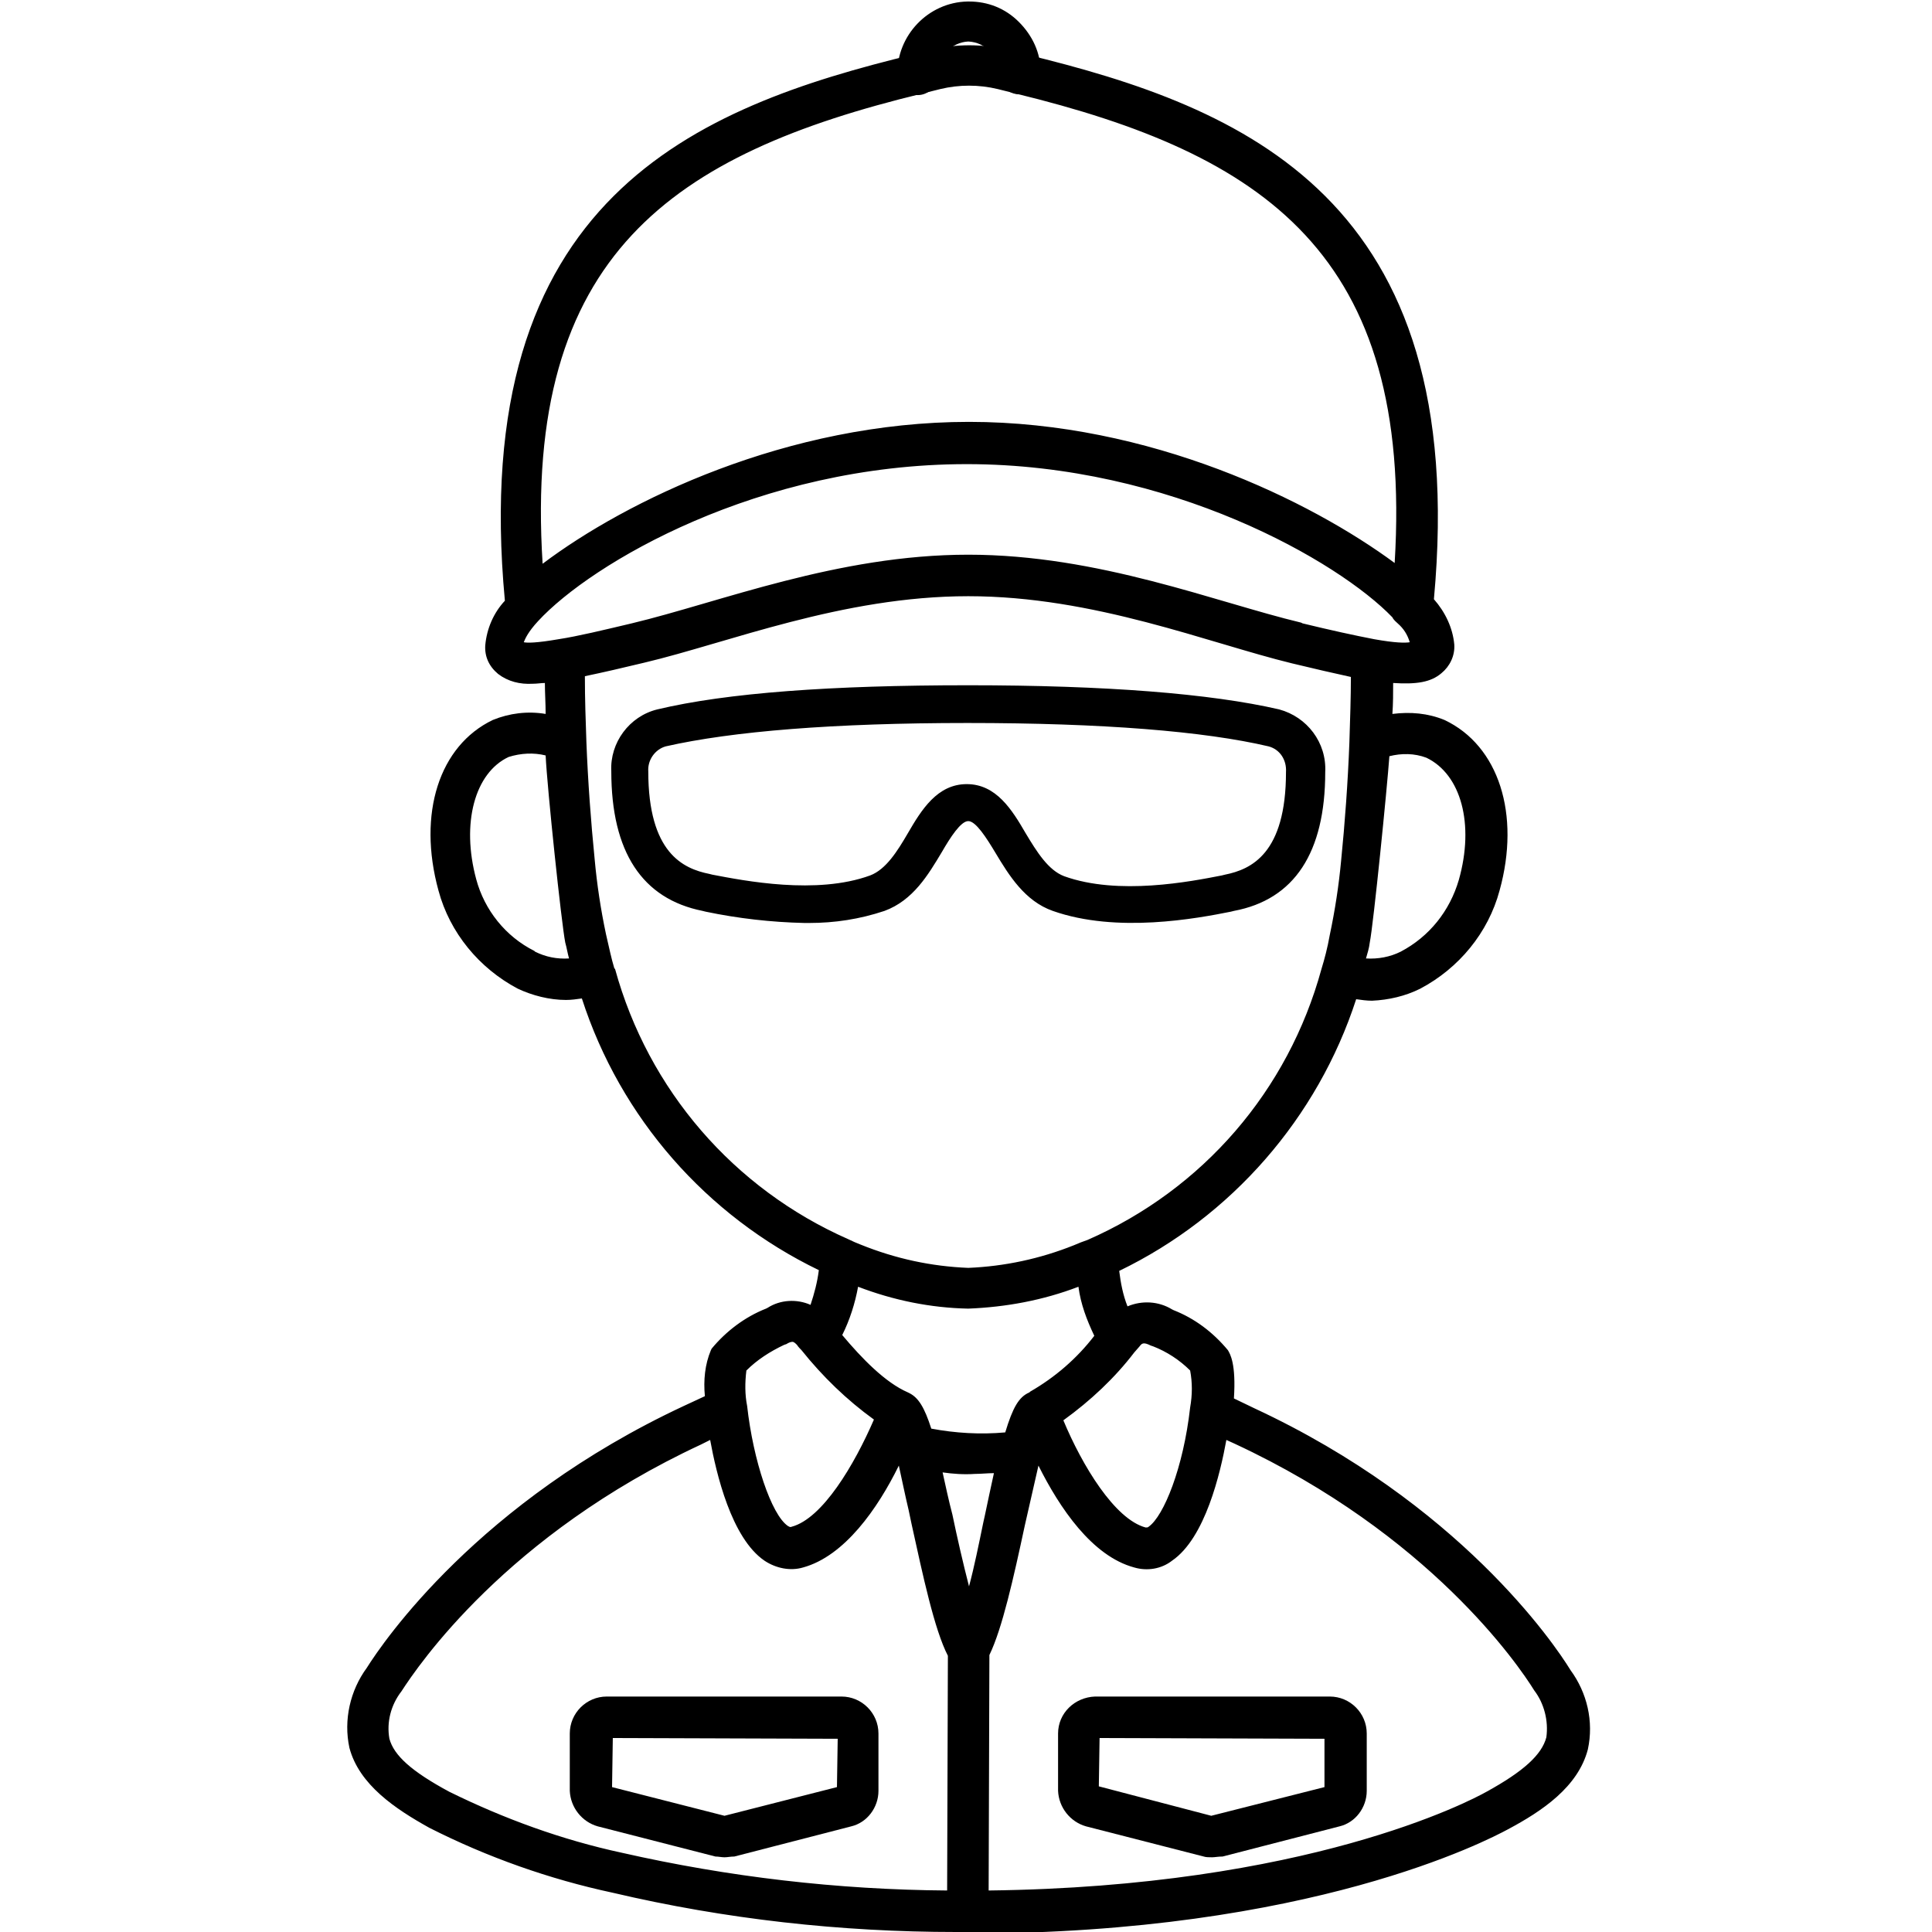
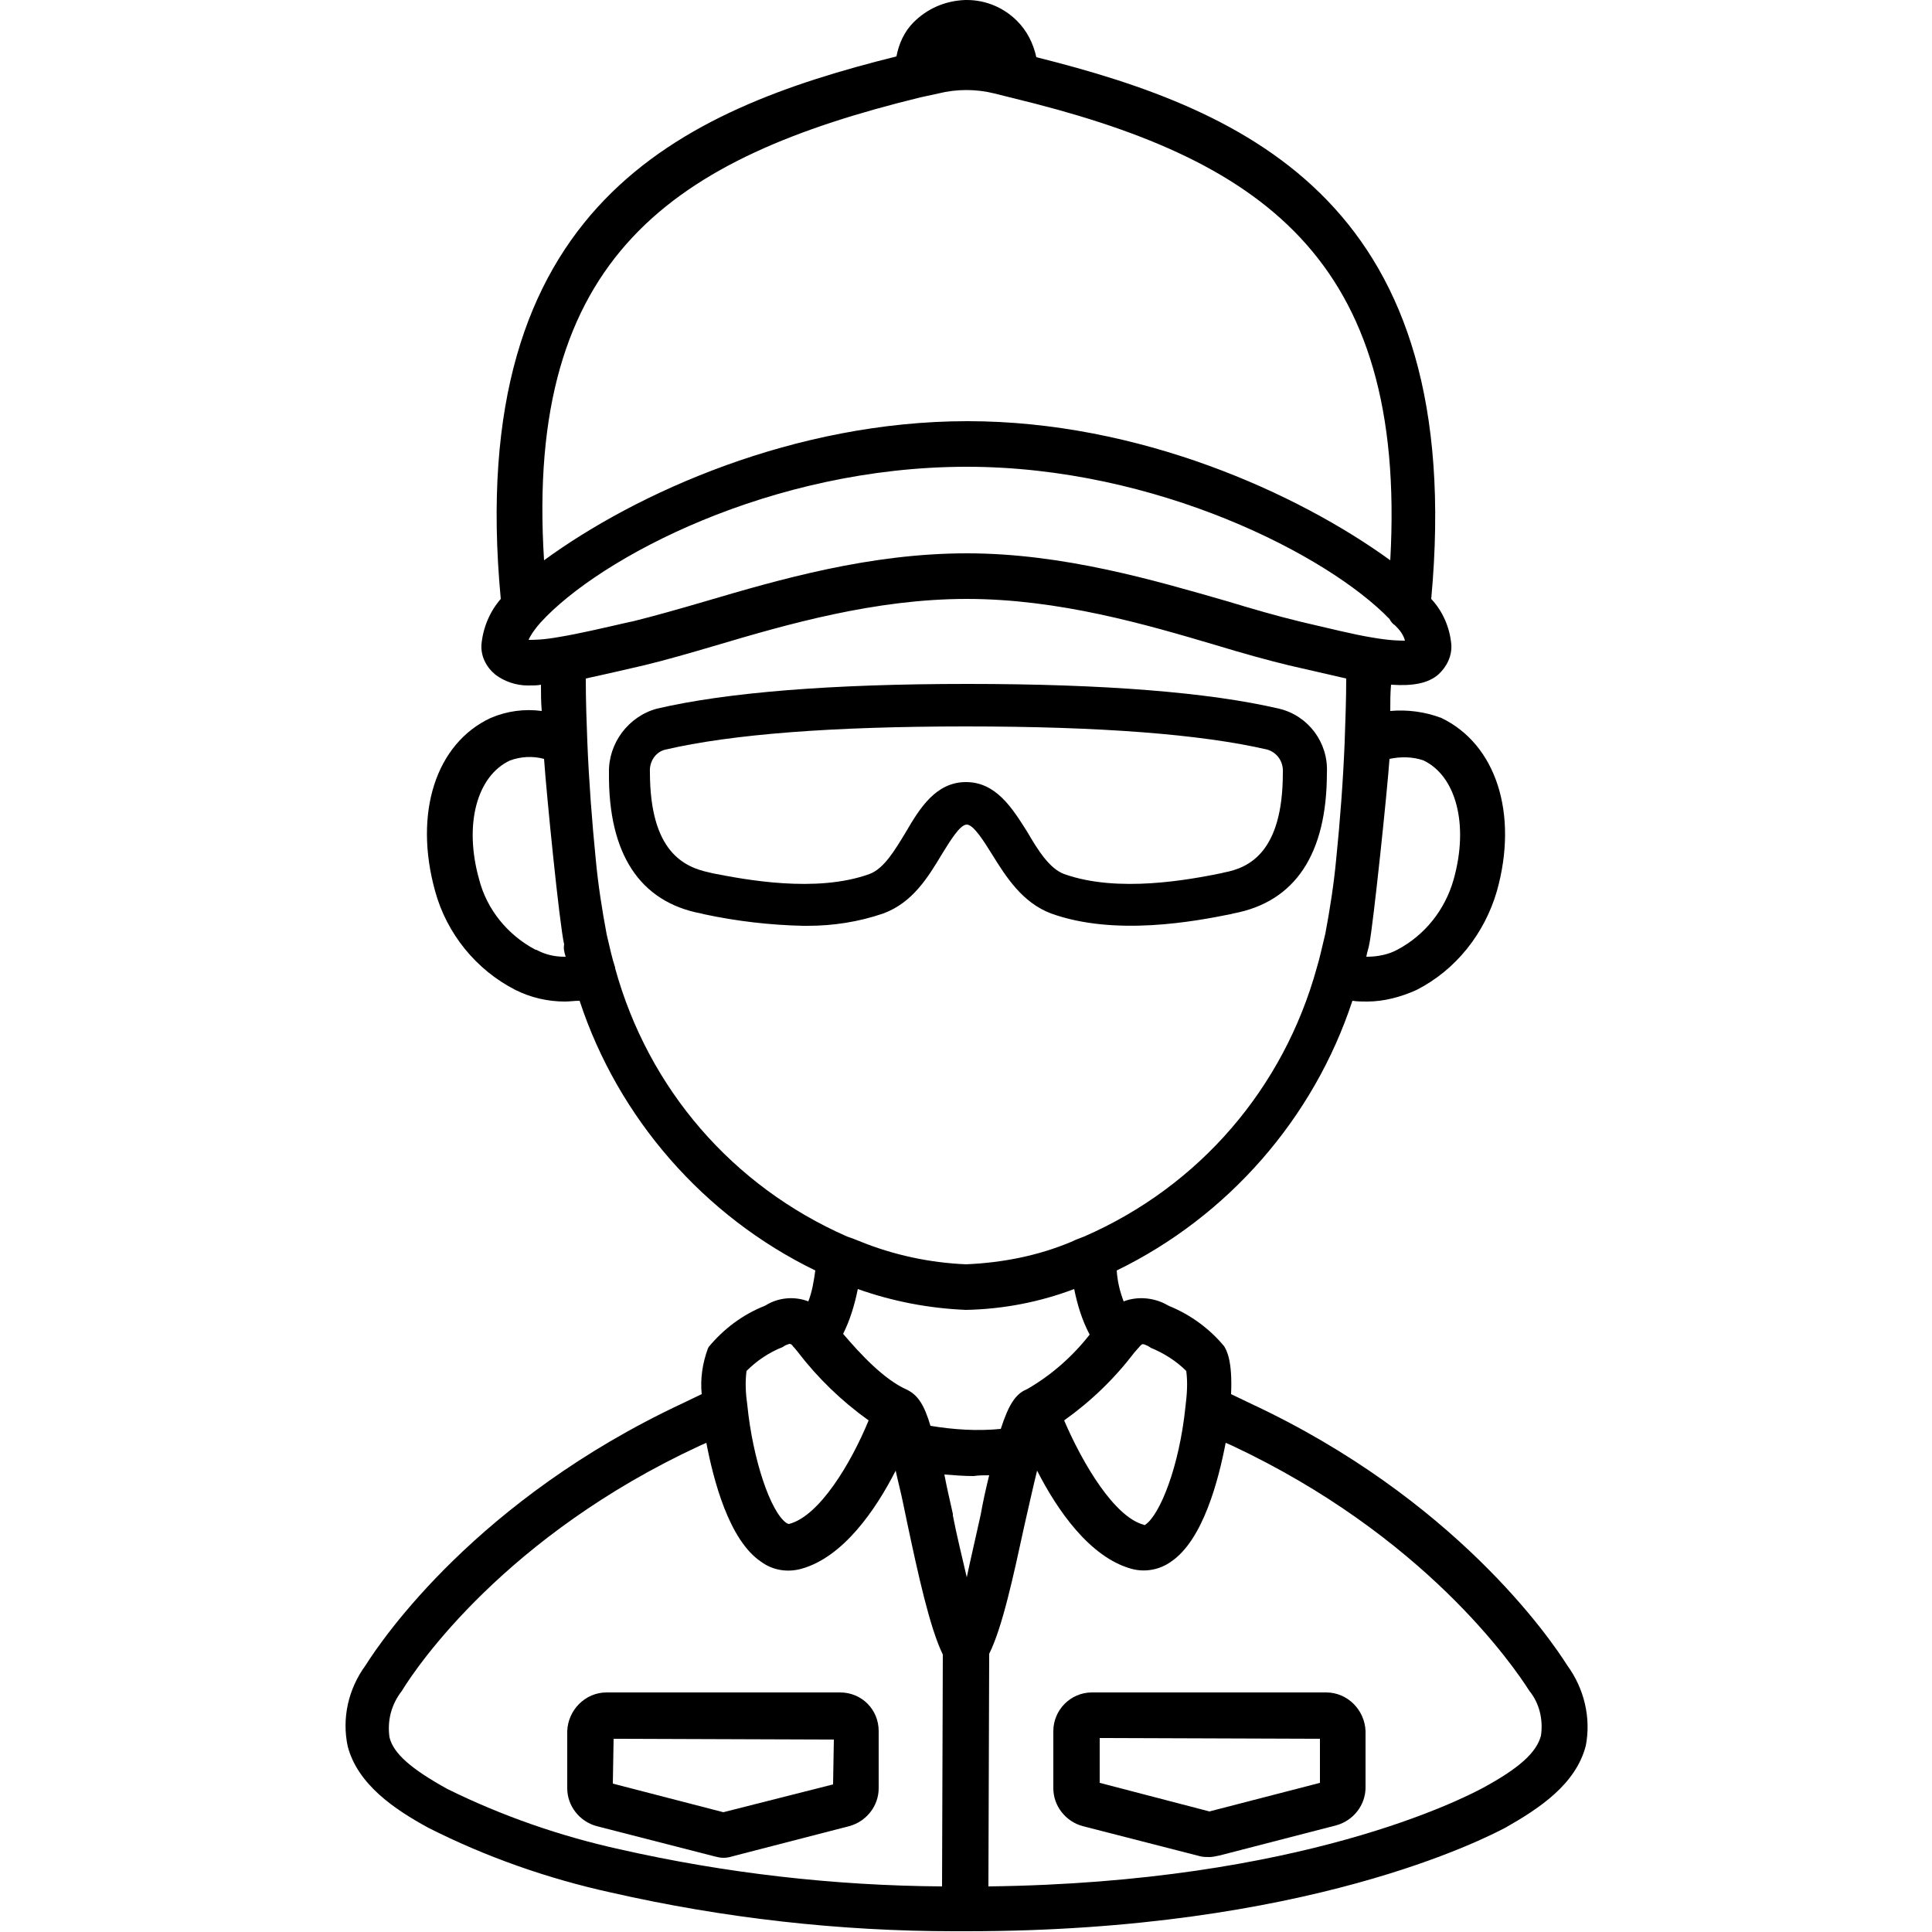
- <svg xmlns="http://www.w3.org/2000/svg" version="1.1" id="Layer_1" x="0px" y="0px" viewBox="0 0 256 256" style="enable-background:new 0 0 256 256;" xml:space="preserve">
+ <svg xmlns="http://www.w3.org/2000/svg" version="1.1" id="Layer_1" x="0px" y="0px" viewBox="0 0 250 250" style="enable-background:new 0 0 250 250;" xml:space="preserve">
  <g>
-     <g>
-       <path d="M135.1,11.8c-1.1,0-2.1-0.9-2.1-2.1c0-2.7-2.1-4.9-4.8-5c-2.7,0.1-4.8,2.3-4.7,5c0,1.1-0.9,2.1-2.1,2.1    c-1.1,0-2.1-0.9-2.1-2.1c-0.1-4.9,3.8-8.9,8.7-9s8.9,3.8,9,8.7c0,0.1,0,0.2,0,0.4C137.2,10.9,136.3,11.8,135.1,11.8z" />
-       <path d="M135.1,12.5c-1.5,0-2.7-1.2-2.7-2.7c0-2.3-1.8-4.2-4.1-4.3c-2.2,0.1-4.1,2-4,4.3c0,1.5-1.2,2.8-2.7,2.8    c-1.5,0-2.7-1.2-2.7-2.7c-0.1-5.2,4.1-9.6,9.3-9.7c0.1,0,0.1,0,0.2,0c2.5,0,4.8,0.9,6.6,2.7c1.8,1.8,2.9,4.1,2.9,6.7v0.4    C137.9,11.3,136.6,12.5,135.1,12.5z M128.3,4.1c3.1,0.2,5.5,2.6,5.5,5.7c0,0.8,0.6,1.4,1.4,1.4c0.8,0,1.4-0.6,1.4-1.4V9.4    c0-2.2-0.9-4.2-2.5-5.7c-1.5-1.5-3.5-2.3-5.7-2.3c-0.1,0-0.1,0-0.2,0c-4.5,0.1-8.1,3.8-8,8.3c0,0.8,0.6,1.4,1.4,1.4    c0.8,0,1.4-0.6,1.4-1.4C122.8,6.7,125.2,4.2,128.3,4.1z" />
-     </g>
-     <g>
-       <path d="M160.6,245.4c-0.3,0-0.7,0-1-0.1l-15.6-4c-1.9-0.5-3.1-2.1-3.1-4.1v-7.6c0-2.3,1.9-4.2,4.2-4.2h31.1    c2.3,0,4.2,1.9,4.2,4.2v7.6c0,1.9-1.3,3.6-3.1,4.1l0,0l-15.5,4C161.3,245.3,160.9,245.4,160.6,245.4z M145,229.6l-0.1,7.6    l15.6,4.1l15.6-4c0,0,0.1,0,0.1-0.1v-7.6L145,229.6z" />
-       <path d="M160.6,246.1c-0.4,0-0.8,0-1.1-0.1l-15.6-4c-2.1-0.6-3.6-2.5-3.7-4.7v-7.6c0-2.7,2.2-4.8,4.9-4.9h31.1h0    c2.7,0,4.9,2.2,4.9,4.9v7.6c0,2.2-1.5,4.2-3.6,4.7l-15.5,4C161.4,246,161,246.1,160.6,246.1z M145,226.1c-1.9,0-3.5,1.6-3.5,3.5    v7.6c0,1.6,1.1,3,2.6,3.4l15.6,4c0.6,0.1,1.1,0.1,1.7,0l15.5-4c1.5-0.4,2.6-1.8,2.6-3.4v-7.6c0-1.9-1.6-3.5-3.5-3.5h0L145,226.1    L145,226.1z M160.6,242l-16.3-4.2l0.1-8.9l32.5,0.1v8.8l-0.6,0.2L160.6,242z M145.6,236.7l14.9,3.9l15-3.8l0-6.4l-29.8-0.1    L145.6,236.7z" />
-     </g>
-     <g>
-       <path d="M96,245.4c-0.3,0-0.7,0-1-0.1l-15.6-4l0,0c-1.8-0.5-3.1-2.1-3.1-4.1v-7.6c0-2.3,1.9-4.2,4.2-4.2h31.1    c2.3,0,4.2,1.9,4.2,4.2v7.6c0,1.9-1.3,3.6-3.1,4.1l-15.5,4C96.7,245.3,96.4,245.4,96,245.4z M80.5,237.3l15.6,4l15.6-4l0.1-7.7    l-31.1-0.1L80.5,237.3l-0.5,2L80.5,237.3z" />
-       <path d="M96,246.1L96,246.1c-0.4,0-0.8-0.1-1.2-0.1l-15.6-4c-2.1-0.6-3.6-2.5-3.7-4.7v-7.6c0-2.7,2.2-4.9,4.9-4.9h0h31.1    c2.7,0,4.9,2.2,4.9,4.9v7.6c0,2.2-1.5,4.2-3.6,4.7l-15.5,4C96.8,246,96.4,246.1,96,246.1L96,246.1z M80.5,226.1    c-1.9,0-3.5,1.6-3.5,3.5v7.6c0,1.6,1.1,3,2.6,3.4l15.6,4c0.6,0.1,1.2,0.1,1.7,0l15.5-4c1.5-0.4,2.6-1.8,2.6-3.4v-7.6    c0-1.9-1.6-3.5-3.5-3.5L80.5,226.1L80.5,226.1z M96,242l-0.2,0L81,238.1l-0.3,1.3l-1.3-0.3l0.4-2.1l0.1-8.2l32.5,0.1l-0.1,8.9    l-0.5,0.1L96,242z M81.1,236.8l14.9,3.8l14.9-3.8l0.1-6.4l-29.8-0.1L81.1,236.8z" />
-     </g>
-     <g>
-       <path d="M207.3,221.5c-2.2-3.6-14.7-21.9-41.7-34.5l-1.9-0.9l-1.3-0.6c0.3-4.7-0.4-5.9-0.6-6.3c-1.8-2.3-4.2-4-6.9-5.1l-0.2-0.1    c-1.8-1.1-4.1-1.1-5.9,0c-0.8-1.9-1.3-4-1.4-6c15.2-7.1,26.7-20.3,31.7-36.3c0.9,0.2,1.7,0.3,2.6,0.3c2.1,0,4.2-0.5,6.1-1.5    c5-2.6,8.7-7.1,10.2-12.6c2.7-9.8,0-18.6-6.9-21.8c-2.4-0.9-4.9-1.2-7.4-0.6c0.1-2,0.1-3.9,0.1-5.7c3.3,0.4,5.3,0.1,6.6-1    c0.9-0.8,1.5-2,1.4-3.2c-0.2-2.2-1.1-4.3-2.7-5.8c5.1-53-24.9-64.8-53.5-71.8c-0.8-0.2-1.7-0.4-2.5-0.6c-3.2-0.8-6.5-0.8-9.7,0    L121,7.7c-28.7,7-58.8,18.9-53.6,72c-1.5,1.6-2.4,3.6-2.6,5.7c-0.1,1.2,0.5,2.4,1.4,3.2c1.2,0.9,2.7,1.3,4.2,1.2    c0.8,0,1.5-0.1,2.3-0.2c0,1.8,0.1,3.7,0.1,5.7c-2.5-0.5-5-0.3-7.4,0.6c-6.9,3.2-9.6,12-6.9,21.8c1.5,5.4,5.2,10,10.2,12.5    c1.9,0.9,4,1.4,6.2,1.5c0.9,0,1.7-0.1,2.6-0.3c5,16,16.5,29.2,31.7,36.3c-0.2,2.1-0.6,4.1-1.4,6c-1.8-1-4-1-5.8,0.1l-0.2,0.1    c-2.7,1.1-5.1,2.9-7,5.1c-0.8,2-1,4.2-0.6,6.3c-0.4,0.2-0.9,0.4-1.3,0.6l-2,0.9c-27,12.6-39.5,30.9-41.7,34.5    c-2.1,2.9-2.9,6.5-2.2,10c1.2,4.7,5.8,7.8,10.2,10.2c7.6,3.9,15.8,6.7,24.1,8.5c15.4,3.5,31.2,5.3,47,5.1l0,0    c45,0,68.6-12.3,71.1-13.7c4.4-2.4,9-5.5,10.2-10.2C210.3,227.9,209.5,224.3,207.3,221.5z M152.8,177.6l0.2,0.1    c2,0.8,3.8,2,5.3,3.5c0.3,1.8,0.3,3.6,0,5.3c-0.8,7.5-3.3,14.6-5.7,16.3c-0.3,0.2-0.7,0.3-1.1,0.2c-5-1.4-9.5-10.2-11.5-15.1    c3.7-2.6,7-5.7,9.8-9.3l0.6-0.8C150.9,177.3,151.4,176.9,152.8,177.6z M128.3,212.9c-1-3.4-1.9-7.9-2.8-12c-0.5-2.4-1-4.6-1.5-6.6    c1.7,0.3,3.5,0.4,5.2,0.4c1.2,0,2.4-0.1,3.3-0.1c-0.5,2-0.9,4.2-1.4,6.4C130.2,205.1,129.3,209.5,128.3,212.9z M136.8,185    l-0.1,0.1c-1.2,0.5-2,1.9-3,5.3c-3.6,0.4-7.3,0.2-10.8-0.5c-0.9-2.9-1.6-4.1-2.7-4.7c-0.1,0-0.1-0.1-0.2-0.1    c-3.3-1.5-6.7-5.1-9.2-8.1c1.2-2.3,2-4.8,2.3-7.4c4.8,1.9,9.9,2.9,15.1,3.1c5.2-0.2,10.3-1.2,15.1-3.1c0.3,2.6,1.1,5.2,2.4,7.5    C143.3,180.3,140.3,183,136.8,185z M189.3,99.7c4.9,2.3,6.8,9.3,4.7,17c-1.2,4.3-4.1,7.9-8,10c-1.8,0.9-3.8,1.2-5.8,0.9    c0.2-0.9,0.5-1.8,0.7-2.9c0.6-2.6,2.5-22,2.6-25.1C185.4,99,187.4,99.1,189.3,99.7z M122,11.7l2.3-0.6c2.6-0.6,5.3-0.6,7.9,0    c0.8,0.2,1.6,0.4,2.4,0.6c33.5,8.1,53.7,21.9,50.7,64.2c-9.9-7.8-31.4-19.3-57-19.3C102.6,56.6,81,68.2,71.2,76    C68.1,33.7,88.4,19.9,122,11.7z M68.9,85.4c0-0.4,0.2-1.6,2.1-3.7c7.1-7.7,29.5-21,57.3-21c27.3,0,49.5,13,56.9,20.7    c0.1,0.2,0.4,0.5,0.6,0.6c1,0.9,1.7,2.1,1.9,3.5c-0.1,0.1-1.1,0.6-5.7-0.2c-2.7-0.5-6-1.2-9.8-2.2c-11.3-2.7-26.7-8.9-43.9-8.9    s-32.7,6.3-44,8.9c-3.9,0.9-7.2,1.7-9.9,2.2C69.9,86.1,69,85.6,68.9,85.4z M70.5,126.7c-3.9-2.1-6.8-5.7-8-10    c-2.2-7.7-0.2-14.7,4.7-17c1.9-0.7,3.9-0.7,5.8-0.1c0.1,3.1,2.1,22.6,2.6,25.1c0.2,1,0.4,2,0.7,2.9    C74.3,127.9,72.3,127.6,70.5,126.7L70.5,126.7z M80.8,128.4c-0.4-1.4-0.8-2.9-1.2-4.6c-0.7-3.3-1.2-6.6-1.5-9.9    c-0.5-4.9-0.9-10.4-1.1-15.7c-0.1-3.3-0.2-6.3-0.2-9.2c2.4-0.5,5.2-1.1,8.4-1.9c11.1-2.6,26.3-8.8,43.1-8.8s31.9,6.2,43,8.8    c3.1,0.7,5.9,1.4,8.4,1.9c0,2.9-0.1,6-0.2,9.3c-0.2,5.3-0.6,10.7-1.1,15.7c-0.3,3.3-0.8,6.7-1.5,9.9c-0.4,1.7-0.8,3.2-1.2,4.6    c-4.4,16.2-16,29.6-31.4,36.3c-0.6,0.3-1.1,0.5-1.8,0.7c-4.6,1.8-9.4,2.9-14.3,3.1c-4.9-0.2-9.8-1.2-14.4-3.1    c-0.6-0.2-1.2-0.4-1.8-0.7C96.7,158,85.2,144.6,80.8,128.4L80.8,128.4z M98.2,181.3c1.5-1.6,3.3-2.8,5.3-3.6l0.3-0.1    c0.4-0.2,0.8-0.3,1.2-0.4c0.4,0,0.9,0.3,1.1,0.6c0.2,0.2,0.4,0.5,0.6,0.7c2.8,3.6,6.1,6.8,9.9,9.4c-2,4.9-6.6,13.8-11.5,15.1    c-0.4,0.1-0.8,0-1.1-0.2c-2.7-1.9-5-9.8-5.7-16.3C98,184.8,98,183,98.2,181.3L98.2,181.3z M59.1,238.1c-5.1-2.8-7.6-5.1-8.2-7.6    c-0.4-2.4,0.2-4.9,1.7-6.8c2.1-3.4,14-20.8,39.9-32.9l1.9-0.9l0.1,0c0.9,5.8,3.1,13.8,7.1,16.5c1.3,0.9,2.9,1.2,4.5,0.8    c6-1.6,10.6-9.6,13.1-14.9c0.7,2.6,1.4,6,2.2,9.6c1.5,6.9,3,14,4.8,17.4l-0.1,32c-14.8,0-29.5-1.7-44-5    C74.2,244.5,66.4,241.7,59.1,238.1z M205.6,230.4c-0.6,2.5-3.1,4.8-8.2,7.6c-2.4,1.3-24.4,12.8-67.1,13.1l0.1-32.1    c1.7-3.3,3.2-10.1,4.8-17.2c0.7-3.4,1.4-6.5,2.1-9.1l0,0v0c0.1-0.2,0.1-0.4,0.2-0.6c2.4,5.2,7,13.2,13.1,14.9    c1.5,0.4,3.2,0.1,4.5-0.8c3.9-2.7,6.1-10.6,7.1-16.4l0.1,0l1.9,0.9c25.9,12.1,37.8,29.6,39.9,32.9    C205.3,225.5,206,228,205.6,230.4L205.6,230.4L205.6,230.4z" />
-       <path d="M126.7,256c-15.3,0-30.6-1.7-45.5-5.2c-8.4-1.8-16.6-4.7-24.3-8.6c-4.5-2.5-9.3-5.7-10.6-10.6c-0.8-3.7,0.1-7.6,2.3-10.6    c2.2-3.5,14.8-22,42-34.7l2.8-1.3c-0.2-2.1,0-4.2,0.8-6.1l0.1-0.2c1.9-2.3,4.4-4.2,7.2-5.3l0.2-0.1c1.7-1.1,3.9-1.2,5.7-0.4    c0.5-1.5,0.9-3,1.1-4.6c-14.9-7.2-26.3-20.2-31.4-36c-0.7,0.1-1.4,0.2-2.1,0.2c-2.2,0-4.5-0.6-6.4-1.5c-5.1-2.7-9-7.4-10.5-13    c-2.8-10.2,0.1-19.2,7.2-22.6c2.2-0.9,4.6-1.2,7-0.8c0-1.4-0.1-2.8-0.1-4.1c-0.5,0-1,0.1-1.6,0.1c-1.7,0.1-3.3-0.3-4.6-1.3    c-1.2-1-1.8-2.3-1.7-3.8c0.2-2.2,1.1-4.3,2.6-5.9c-5-53.4,25.3-65.4,54.2-72.4l2.3-0.6c3.3-0.8,6.8-0.8,10,0    c0.8,0.2,1.7,0.4,2.5,0.6c28.8,7,59,19,54.1,72.2c1.5,1.7,2.5,3.8,2.7,6c0.1,1.5-0.6,2.9-1.7,3.8c-1.4,1.2-3.3,1.5-6.4,1.3    c0,1.3,0,2.7-0.1,4.1c2.4-0.3,4.7-0.1,6.9,0.8c7.2,3.4,10.1,12.5,7.3,22.6c-1.5,5.6-5.4,10.3-10.5,13c-2,1-4.2,1.5-6.4,1.6    c-0.7,0-1.4-0.1-2.1-0.2c-5.1,15.7-16.5,28.8-31.4,36c0.2,1.6,0.5,3.2,1.1,4.7c1.9-0.8,4.1-0.7,5.9,0.4l0.2,0.1    c2.8,1.1,5.2,2.9,7.2,5.3c0.3,0.5,1.1,1.8,0.8,6.4l2.7,1.3c27.1,12.6,39.7,31.1,41.9,34.7c2.2,3,3.1,6.8,2.3,10.5    c-1.3,5-6.1,8.2-10.6,10.6c-2.6,1.4-26.2,13.8-71.4,13.8C127.7,256,127.2,256,126.7,256z M95.3,179.5c-0.7,1.9-0.9,3.9-0.6,5.8    l0.1,0.5l-3.7,1.8c-26.8,12.5-39.2,30.7-41.4,34.2c-2,2.8-2.8,6.2-2.2,9.5c1.1,4.4,5.6,7.4,9.9,9.7c7.6,3.8,15.6,6.7,24,8.4    c14.8,3.4,30,5.1,45.2,5.1c0.5,0,1.1,0,1.6,0c44.9,0,68.3-12.2,70.8-13.6c4.2-2.3,8.7-5.3,9.9-9.8c0.6-3.2-0.1-6.7-2.1-9.4l0,0    c-2.2-3.5-14.6-21.7-41.4-34.2l-3.6-1.7l0-0.5c0.1-2.1,0.2-4.8-0.6-5.9c-1.7-2.1-4-3.8-6.6-4.8l-0.3-0.2c-1.6-1-3.6-1-5.2,0    l-0.7,0.4l-0.3-0.7c-0.8-2-1.3-4.1-1.5-6.2l0-0.5l0.4-0.2c15-7.1,26.4-20.1,31.3-35.9l0.2-0.6l0.6,0.1c0.8,0.2,1.6,0.3,2.4,0.3    c2,0,4-0.5,5.8-1.4c4.8-2.5,8.4-6.9,9.8-12.1c2.7-9.5,0-17.9-6.5-21c-2.2-0.9-4.6-1.1-6.9-0.6l-0.9,0.2l0-0.9    c0.1-2,0.1-3.9,0.1-5.7l0-0.8l0.8,0.1c3.1,0.3,4.9,0.1,6.1-0.9c0.8-0.7,1.2-1.6,1.2-2.7c-0.2-2-1.1-3.9-2.5-5.4l-0.2-0.2l0-0.3    c5-52.4-24.7-64.2-53-71.1c-0.8-0.2-1.7-0.4-2.5-0.6c-3.1-0.7-6.3-0.7-9.4,0l-2.3,0.5C92.8,15.3,63,27,68.1,79.6l0,0.3l-0.2,0.2    c-1.4,1.4-2.2,3.3-2.4,5.3c0,1,0.4,2,1.2,2.7c1.1,0.8,2.4,1.2,3.7,1c0.8,0,1.5-0.1,2.2-0.1l0.8-0.1l0,0.8c0,1.8,0,3.7,0.1,5.7    l0,0.9L72.7,96c-2.3-0.5-4.8-0.3-7,0.6c-6.5,3.1-9.1,11.5-6.5,21c1.4,5.2,5,9.6,9.8,12.1c1.8,0.9,3.8,1.4,5.8,1.4    c0.8,0,1.6-0.1,2.4-0.3l0.6-0.1l0.2,0.6c4.9,15.8,16.3,28.9,31.3,35.9l0.4,0.2l0,0.5c-0.2,2.1-0.7,4.2-1.5,6.2l-0.3,0.7l-0.7-0.4    c-1.6-0.9-3.5-0.9-5.1,0.1l-0.3,0.1C99.4,175.7,97.1,177.4,95.3,179.5z M129.6,251.9l0.1-33.1c1.7-3.3,3.2-10.3,4.7-17    c0.8-3.6,1.4-6.6,2.1-9l0-0.1c0-0.2,0.1-0.3,0.1-0.5l0.5-1.8l0.8,1.5c2.2,4.7,6.7,12.9,12.6,14.5c1.3,0.3,2.8,0.1,3.9-0.7    c4.4-3,6.3-13,6.8-16l0.1-0.9l2.7,1.3c26.2,12.2,38.1,29.8,40.2,33.2c1.6,2,2.2,4.7,1.8,7.2v0.1l0,0c-0.7,2.7-3.2,5.1-8.6,8.1    c-2.4,1.3-24.5,12.9-67.4,13.2L129.6,251.9z M131.1,219.3l-0.1,31.2c42.1-0.5,63.7-11.8,66-13.1c4.9-2.7,7.3-4.9,7.9-7.2l0,0    c0.3-2.2-0.3-4.5-1.6-6.2c-2.1-3.4-13.9-20.7-39.7-32.7l-1.1-0.5c-0.8,4.4-2.8,13-7.2,16c-1.4,1.1-3.3,1.4-5,0.9    c-5.6-1.5-9.9-7.9-12.7-13.5c-0.5,2.2-1.1,4.8-1.8,7.9C134.3,209.1,132.8,215.8,131.1,219.3z M126.9,251.9h-0.7    c-14.8,0-29.7-1.7-44.1-5c-8.1-1.7-15.9-4.5-23.2-8.2l0,0c-5.3-2.9-7.9-5.3-8.5-8.1c-0.4-2.6,0.2-5.3,1.8-7.4    c2.1-3.4,14-20.9,40.2-33.1l2.8-1.3l0.2,0.9c0.5,3,2.4,13,6.8,16c1.2,0.8,2.6,1.1,3.9,0.7c5.9-1.6,10.4-9.8,12.6-14.5l0.8-1.7    l0.5,1.8c0.6,2.1,1.2,4.9,1.8,7.8l0.4,1.9c1.5,6.8,3,13.9,4.7,17.2l0.1,0.3L126.9,251.9z M59.5,237.4c7.3,3.6,15,6.4,22.9,8.1    c14.1,3.2,28.6,4.9,43.1,5l0.1-31.1c-1.8-3.5-3.3-10.6-4.8-17.4l-0.4-1.9c-0.5-2.1-0.9-4.1-1.3-5.9c-2.8,5.7-7.2,12-12.7,13.5    c-1.7,0.5-3.6,0.1-5.1-0.9c-4.4-3-6.4-11.6-7.2-16l-1.2,0.6c-25.8,12-37.5,29.3-39.7,32.7c-1.4,1.8-2,4.1-1.6,6.3    C52.2,232.6,54.5,234.7,59.5,237.4z M128.3,215.4l-0.7-2.3c-1-3.5-2-8.2-2.8-12c-0.5-2.3-1-4.6-1.5-6.6l-0.2-1l1,0.1    c1.7,0.2,3.4,0.4,5.1,0.4c0,0,0.1,0,0.1,0c1.2,0,2.3,0,3.3-0.1l0.9-0.1l-0.2,0.9c-0.5,2-0.9,4.1-1.4,6.4l-0.2,0.9    c-0.9,3.9-1.7,7.9-2.6,11L128.3,215.4z M124.9,195.1c0.4,1.8,0.8,3.7,1.3,5.6c0.6,2.9,1.4,6.4,2.2,9.5c0.7-2.6,1.3-5.6,1.9-8.5    l0.2-0.9c0.4-1.9,0.8-3.8,1.2-5.6c-0.8,0-1.7,0.1-2.5,0.1C127.7,195.4,126.3,195.3,124.9,195.1z M151.9,203.8    c-0.2,0-0.3,0-0.5-0.1c-5.9-1.6-10.6-12.3-12-15.5l-0.2-0.5l0.4-0.3c3.7-2.5,6.9-5.6,9.6-9.2l0.7-0.8c0.6-0.7,1.4-1.3,3.2-0.4l0,0    l0.2,0.1c2,0.8,3.9,2.1,5.4,3.6l0.2,0.1l0,0.2c0.3,1.8,0.3,3.7,0,5.5c-0.8,7.8-3.4,15-6,16.7C152.7,203.6,152.3,203.8,151.9,203.8    z M140.9,188.2c2.5,6,6.8,13.1,10.9,14.2c0.2,0,0.3,0,0.4-0.1c2-1.4,4.6-7.8,5.5-15.8c0.3-1.7,0.3-3.3,0-4.9    c-1.4-1.4-3.1-2.5-4.9-3.2l-0.3-0.1c-1-0.5-1.2-0.3-1.5,0.1l-0.7,0.8C147.7,182.6,144.5,185.6,140.9,188.2z M104.8,203.8    c-0.4,0-0.9-0.2-1.2-0.4c-2.9-2-5.2-10.1-5.9-16.8c-0.3-1.6-0.3-3.2-0.1-4.8l-0.4-0.2l0.7-0.7c1.6-1.6,3.5-2.9,5.6-3.8l0.2-0.1    c0.4-0.2,0.9-0.4,1.5-0.4c0.7,0,1.3,0.4,1.7,0.9c0.1,0.2,0.3,0.4,0.5,0.6c2.8,3.6,6.1,6.8,9.8,9.3l0.4,0.3l-0.2,0.5    c-0.9,2.3-6,13.9-12,15.5C105.1,203.8,104.9,203.8,104.8,203.8z M98.9,181.6c-0.2,1.6-0.2,3.2,0.1,4.7c0.8,7.2,3.2,14.4,5.4,15.9    c0.2,0.1,0.3,0.2,0.5,0.1c4.1-1.1,8.3-8.2,10.9-14.2c-3.6-2.6-6.8-5.7-9.6-9.2c-0.2-0.2-0.4-0.4-0.6-0.7c-0.2-0.2-0.4-0.4-0.6-0.4    c-0.2,0-0.5,0.1-0.8,0.3l-0.3,0.1C102,179.1,100.3,180.2,98.9,181.6z M129.8,191.3c-2.4,0-4.8-0.2-7.2-0.8l-0.4-0.1l-0.1-0.4    c-0.8-2.6-1.4-3.8-2.3-4.3c-3.5-1.5-6.8-5.1-9.6-8.4l-0.3-0.4l0.2-0.4c1.2-2.2,1.9-4.7,2.2-7.2l0.1-0.9l0.8,0.3    c4.8,1.9,9.8,2.9,14.9,3.1c5.1-0.1,10.1-1.2,14.9-3.1l0.8-0.3l0.1,0.9c0.3,2.5,1.1,5,2.3,7.3l0.2,0.4l-0.3,0.4    c-2.5,3.3-5.6,6.1-9.2,8.2l-0.3,0.1c-1,0.4-1.7,1.8-2.6,4.8l-0.1,0.4l-0.4,0.1C132.4,191.2,131.1,191.3,129.8,191.3z M123.4,189.3    c3.2,0.6,6.5,0.8,9.8,0.5c1-3.3,1.8-4.7,3.2-5.3l0.1-0.1c3.3-1.9,6.2-4.4,8.5-7.4c-1-2.1-1.8-4.2-2.1-6.5    c-4.7,1.8-9.6,2.7-14.6,2.9c-5-0.1-9.9-1.1-14.6-2.9c-0.4,2.2-1.1,4.4-2.1,6.4c2.6,3.1,5.7,6.3,8.7,7.6l0.2,0.1    C121.7,185.2,122.5,186.5,123.4,189.3z M128.3,169.2c-5.1-0.2-10-1.2-14.7-3.1c-0.7-0.2-1.2-0.5-1.8-0.7    c-15.6-6.9-27.2-20.3-31.7-36.8l0-0.1c-0.4-1.3-0.8-2.8-1.1-4.5c-0.7-3.3-1.2-6.7-1.5-10c-0.6-5.1-0.9-10.5-1.1-15.7    c-0.1-3-0.2-6-0.2-9.3v-0.6l0.6-0.1c2.4-0.5,5.2-1.1,8.4-1.9c11.2-2.6,26.4-8.9,43.2-8.9c16.8,0,32,6.2,43.1,8.8    c3.2,0.8,6,1.4,8.4,1.9l0.6,0.1V89c0,2.8-0.1,5.9-0.2,9.3c-0.2,5.3-0.6,10.7-1.1,15.7c-0.3,3.3-0.8,6.7-1.5,10    c-0.4,1.7-0.8,3.2-1.2,4.6c-4.5,16.5-16.1,29.9-31.8,36.8c-0.6,0.2-1.1,0.5-1.7,0.7C138.2,168,133.3,169.1,128.3,169.2z     M81.5,128.4c4.4,16,15.7,29.1,30.9,35.8c0.6,0.3,1.1,0.5,1.6,0.7c4.7,1.9,9.4,2.9,14.3,3.1c4.8-0.2,9.5-1.2,14-3    c0.7-0.3,1.2-0.5,1.8-0.7c15.3-6.7,26.6-19.8,31-35.9c0.4-1.3,0.8-2.8,1.1-4.5c0.7-3.3,1.2-6.6,1.5-9.8c0.5-5,0.9-10.4,1.1-15.7    c0.1-3.2,0.2-6,0.2-8.7c-2.3-0.5-4.9-1.1-7.8-1.8C160.1,85.2,145,79,128.3,79c-16.7,0-31.9,6.2-42.9,8.8c-2.9,0.7-5.5,1.3-7.9,1.8    c0,3,0.1,5.9,0.2,8.7c0.2,5.2,0.6,10.6,1.1,15.6c0.3,3.3,0.8,6.6,1.5,9.9c0.4,1.7,0.7,3.2,1.1,4.5L81.5,128.4z M74.8,128.4    c-1.6,0-3.2-0.4-4.6-1.1l-0.1-0.1c-4-2.2-7-5.9-8.2-10.3c-2.2-8-0.2-15.3,5.1-17.8c2.1-0.7,4.2-0.8,6.3-0.1l0.4,0.1l0,0.5    c0.1,3.1,2.1,22.4,2.6,25c0.2,1,0.4,1.9,0.7,2.8l0.2,0.7l-0.8,0.1C75.9,128.4,75.4,128.4,74.8,128.4z M70.9,126.1    c1.4,0.7,2.9,1,4.5,0.9c-0.2-0.7-0.3-1.4-0.5-2.1c-0.5-2.5-2.4-20.5-2.6-24.8c-1.6-0.4-3.3-0.3-4.9,0.2c-4.5,2.1-6.3,8.8-4.3,16.2    c1.1,4.1,3.9,7.6,7.7,9.5L70.9,126.1z M181.6,128.4c-0.5,0-1,0-1.5-0.1l-0.7-0.1l0.2-0.7c0.2-0.9,0.4-1.8,0.7-2.8    c0.5-2.5,2.5-22.1,2.6-25l0-0.5l0.4-0.2c2-0.7,4.2-0.6,6.2,0.1l0.1,0c5.2,2.5,7.3,9.8,5,17.8c-1.2,4.4-4.2,8.2-8.3,10.4    C184.8,128,183.2,128.4,181.6,128.4z M181,127c1.6,0.1,3.2-0.2,4.6-0.9c3.8-2,6.5-5.4,7.7-9.5c2.1-7.4,0.3-14-4.3-16.2    c-1.6-0.6-3.3-0.6-4.9-0.2c-0.3,4.2-2.1,22.2-2.6,24.7C181.4,125.7,181.2,126.3,181,127z M186.2,86.4c-1.3,0-2.9-0.2-4.3-0.5    c-2.6-0.5-5.9-1.2-9.6-2.1l-0.3-0.1c-11.2-2.7-26.6-8.9-43.8-8.9c-17.2,0-32.6,6.3-43.9,8.9c-3.9,0.9-7.2,1.7-9.9,2.2    c-5.6,1-6.1,0.1-6.2-0.3l-0.1-0.3c0-0.6,0.3-2,2.3-4.1c7.2-7.8,29.8-21.2,57.8-21.2c28.8,0,50.5,13.7,57.4,20.9    c0.2,0.3,0.3,0.4,0.5,0.5c1.2,1.1,1.9,2.4,2.2,3.9l0.1,0.4l-0.4,0.3C187.8,86.3,187.1,86.4,186.2,86.4z M128.3,73.5    c17.3,0,32.8,6.3,44.1,9l0.2,0.1c3.7,0.9,6.9,1.6,9.5,2.1c2.8,0.5,4.1,0.5,4.7,0.4c-0.3-1-0.8-1.8-1.6-2.5    c-0.2-0.2-0.5-0.4-0.7-0.8c-7.1-7.4-29.4-20.3-56.4-20.3c-27.6,0-49.8,13.2-56.8,20.8c-1.3,1.4-1.7,2.3-1.9,2.8    c0.5,0.1,1.7,0.1,4.6-0.4c2.6-0.4,5.9-1.2,9.7-2.1C95.4,79.8,111,73.5,128.3,73.5z M70.6,77.4l-0.1-1.3c-3.1-43,17.3-56.8,51.3-65    l2.3-0.6c2.7-0.6,5.5-0.6,8.2,0c0.8,0.2,1.6,0.4,2.5,0.6c33.9,8.3,54.3,22,51.2,64.9l-0.1,1.3l-1-0.8    c-10.6-8.4-32.2-19.2-56.6-19.2c-24.6,0-46.2,10.9-56.7,19.3L70.6,77.4z M122.2,12.4c-33,8-52.9,21.3-50.3,62.3    c11-8.3,32.4-18.8,56.5-18.8c24,0,45.3,10.5,56.4,18.7c2.5-41-17.4-54.2-50.2-62.2c-0.8-0.2-1.6-0.4-2.4-0.6    c-2.5-0.6-5.1-0.6-7.6,0L122.2,12.4z" />
-     </g>
-     <g>
-       <path d="M106.6,121.7c-4.4-0.1-8.7-0.6-13-1.5l-0.4-0.1c-7.7-1.5-11.6-7.5-11.6-17.9c-0.2-3.6,2.2-6.8,5.6-7.6    c9.1-2.1,22.9-3.2,41-3.2c18.1,0,32,1.1,41.1,3.2c3.4,0.9,5.8,4.1,5.6,7.6c0,10.4-3.9,16.4-11.6,17.9l-0.4,0.1    c-4.5,0.9-15,2.9-23.3-0.1c-3.5-1.3-5.5-4.6-7.3-7.5c-1.4-2.3-2.7-4.4-4.1-4.4c-1.4,0-2.7,2.1-4.1,4.4c-1.8,2.9-3.7,6.2-7.3,7.5    C113.6,121.2,110.1,121.8,106.6,121.7z M128.2,95.2c-17.8,0-31.3,1.1-40.1,3.1c-1.7,0.5-2.9,2.2-2.7,4c0,11.2,4.9,13.5,8.6,14.2    l0.4,0.1c4.2,0.8,13.9,2.7,21.3,0.1c2.3-0.8,3.8-3.4,5.3-5.9c1.8-3.1,3.7-6.2,7.3-6.2c3.5,0,5.4,3.2,7.3,6.2    c1.5,2.5,3.1,5.1,5.4,5.9c7.3,2.7,17.1,0.8,21.3-0.1l0.4-0.1c3.7-0.7,8.6-3,8.6-14.2c0.1-1.8-1-3.5-2.7-4    C159.6,96.2,146.1,95.2,128.2,95.2z" />
-       <path d="M107.2,122.3c-0.2,0-0.4,0-0.6,0l0,0c-4.4-0.1-8.8-0.6-13.1-1.5l-0.4-0.1c-8-1.6-12.1-7.8-12.1-18.5    c-0.2-3.8,2.4-7.3,6.1-8.2c9.2-2.2,23.1-3.2,41.2-3.2c18.2,0,32.1,1.1,41.2,3.2c3.7,1,6.3,4.4,6.1,8.3c0,10.7-4.1,16.9-12.1,18.4    l-0.4,0.1c-4.5,0.9-15.1,2.9-23.6-0.1c-3.7-1.3-5.8-4.7-7.6-7.7c-1.2-2-2.6-4.2-3.6-4.2s-2.4,2.2-3.5,4.1c-1.8,3-3.8,6.4-7.6,7.8    C113.9,121.8,110.6,122.3,107.2,122.3z M128.2,92.1c-18,0-31.7,1.1-40.8,3.2c-3.1,0.8-5.3,3.8-5.2,7c0,10,3.8,15.8,11.1,17.3    l0.4,0.1c4.2,0.9,8.6,1.4,12.8,1.5l0,0c0.2,0,0.4,0,0.6,0c3.2,0,6.4-0.5,9.5-1.6c3.3-1.2,5.2-4.4,6.9-7.2c1.5-2.5,2.8-4.7,4.6-4.7    c1.8,0,3.2,2.3,4.6,4.7c1.8,2.8,3.7,6,7,7.2c8.1,2.9,18.5,0.9,22.9,0.1l0.4-0.1c7.4-1.4,11.1-7.2,11.1-17.2c0.1-3.3-2-6.2-5.2-7    C160.1,93.1,146.3,92.1,128.2,92.1z M106.6,118.6c-5,0-9.8-0.9-12.4-1.4l-0.4-0.1c-3.9-0.8-9.1-3.1-9.1-14.8    c-0.2-2.1,1.2-4,3.2-4.6c8.9-2.1,22.5-3.2,40.3-3.2c17.9,0,31.5,1.1,40.4,3.2c2.1,0.6,3.4,2.5,3.2,4.6c0,11.6-5.2,14-9.1,14.7    l-0.4,0.1c-4.2,0.8-14.1,2.8-21.6,0c-2.5-0.9-4.1-3.5-5.7-6.1c-1.9-3.1-3.7-6-6.8-6c-3.2,0-4.9,2.9-6.7,5.9    c-1.6,2.6-3.2,5.3-5.7,6.2C113,118.2,109.8,118.6,106.6,118.6z M128.2,95.8c-17.7,0-31.2,1.1-40,3.1c-1.4,0.4-2.4,1.8-2.3,3.3    c0,10.8,4.6,12.9,8.1,13.6l0.4,0.1c4.2,0.8,13.8,2.7,20.9,0.1c2.1-0.8,3.6-3.2,5-5.6c1.8-3.1,3.9-6.5,7.8-6.5c3.9,0,6,3.4,7.8,6.5    c1.5,2.5,3,4.9,5.1,5.7c7.2,2.6,16.8,0.7,20.9-0.1l0.4-0.1c3.5-0.7,8.1-2.8,8.1-13.6c0.1-1.6-0.8-3-2.3-3.4    C159.6,96.9,146.1,95.8,128.2,95.8z" />
-     </g>
+     <path d="M171.6,219h-30.3c-2.8,0-5,2.3-5,5v7.4c0,2.3,1.6,4.3,3.8,4.9l15.2,3.9c0.4,0.1,0.8,0.1,1.2,0.1c0.4,0,0.8-0.1,1.3-0.2   l15.1-3.9c2.2-0.6,3.8-2.6,3.8-4.9V224C176.6,221.3,174.4,219,171.6,219z M170.8,230.7l-14.3,3.7l-14.2-3.7l0-5.8l28.5,0.1   L170.8,230.7z" />
+     <path d="M73.4,224v7.4c0,2.3,1.6,4.3,3.8,4.9l15.2,3.9c0.4,0.1,0.8,0.2,1.2,0.2h0c0.5,0,0.9-0.1,1.2-0.2l15.1-3.9   c2.2-0.6,3.8-2.6,3.8-4.9V224c0-2.8-2.2-5-5-5H78.5C75.7,219,73.5,221.3,73.4,224z M79.3,230.8l0.1-5.8l28.5,0.1l-0.1,5.8   l-14.2,3.6L79.3,230.8z" />
+     <path d="M202.8,215.5c-2.2-3.5-14.6-21.6-41-33.9l-2.5-1.2c0.2-4.4-0.6-5.7-0.9-6.2c-1.9-2.3-4.4-4.1-7.1-5.2l-0.2-0.1   c-1.7-1-3.9-1.2-5.7-0.5c-0.5-1.3-0.8-2.6-0.9-4c14.4-7,25.5-19.7,30.5-34.9c0.6,0.1,1.3,0.1,1.9,0.1c2.2,0,4.4-0.6,6.4-1.5   c5.1-2.6,8.8-7.3,10.4-12.8c2.8-10-0.1-19-7.2-22.4c-2.1-0.8-4.4-1.1-6.6-0.9c0-1.2,0-2.3,0.1-3.4c2.9,0.2,4.8-0.2,6.1-1.3   c1.1-1,1.8-2.4,1.7-3.9c-0.2-2.2-1.1-4.3-2.6-5.9c4.7-50.9-23.5-63.2-51.1-70.1c-0.4-1.8-1.2-3.4-2.5-4.7C129.9,1,127.6,0,125.1,0   h-0.2c-2.6,0.1-4.9,1.1-6.7,2.9c-1.2,1.2-1.9,2.8-2.2,4.4c-27.7,6.9-56,19.2-51.2,70.2c-1.4,1.6-2.3,3.7-2.5,5.9   c-0.1,1.5,0.6,2.9,1.8,3.9c1.2,0.9,2.7,1.4,4.2,1.4c0.7,0,1.3,0,1.7-0.1c0,1.1,0,2.2,0.1,3.4c-2.2-0.3-4.5,0-6.6,0.9   c-7.1,3.3-10,12.3-7.2,22.4c1.5,5.5,5.3,10.2,10.4,12.8c2,1,4.2,1.5,6.4,1.5c0.6,0,1.2-0.1,1.9-0.1c5,15.2,16.1,27.9,30.5,34.9   c-0.2,1.4-0.4,2.7-0.9,4c-1.8-0.7-3.9-0.5-5.5,0.5l-0.2,0.1c-2.8,1.1-5.3,3-7.2,5.3l-0.1,0.2c-0.7,1.9-1,3.9-0.8,5.9l-2.5,1.2   c-26.5,12.4-38.8,30.4-41,33.9c-2.2,3-3.1,6.8-2.3,10.5c1.3,4.9,6,8.1,10.4,10.5c7.5,3.8,15.5,6.6,23.7,8.4c14.5,3.3,29.5,5,44.4,5   c0.5,0,1,0,1.6,0c44.1,0,67.2-12.1,69.7-13.4c4.4-2.5,9.1-5.6,10.4-10.6C205.9,222.3,205,218.5,202.8,215.5z M119.1,12.6l2.3-0.5   c2.4-0.6,4.9-0.6,7.3,0c0.8,0.2,1.6,0.4,2.4,0.6c31.8,7.7,51,20.5,48.8,59.8c-12-8.7-32.5-18-54.7-18c-22.4,0-42.9,9.3-54.8,18   C67.9,33.1,87.2,20.4,119.1,12.6z M188.1,113.8c-1.1,3.9-3.7,7.2-7.3,9.1c-1.1,0.6-2.5,0.9-3.9,0.9c0,0,0,0-0.1,0   c0.1-0.6,0.3-1.1,0.4-1.7c0.5-2.5,2.3-19.6,2.6-23.9c1.4-0.3,3-0.3,4.4,0.2C188.4,100.4,190.1,106.7,188.1,113.8z M128,190.9   c-0.4,1.6-0.8,3.4-1.1,5.1l-0.2,0.9c-0.5,2.3-1.1,4.8-1.6,7.2c-0.6-2.6-1.3-5.4-1.8-8l0-0.2c-0.4-1.8-0.8-3.5-1.1-5.1   c1.3,0.1,2.5,0.2,3.8,0.2C126.6,190.9,127.3,190.9,128,190.9z M115.9,190.3c0.3,1.4,0.7,2.9,1,4.4l0.5,2.4c1.4,6.6,2.9,13.5,4.6,17   l-0.1,30c-14-0.1-28-1.7-41.7-4.8c-7.7-1.7-15.2-4.3-22.3-7.8c-4.7-2.6-7-4.6-7.5-6.7c-0.3-2.1,0.2-4.2,1.6-6   c2-3.3,13.5-20.1,38.5-31.7l0.9-0.4c0.9,4.7,2.9,12.6,7.1,15.4c1.5,1.1,3.4,1.4,5.2,0.9C109.1,201.5,113.3,195.4,115.9,190.3z    M102.1,197.2c0,0-0.1,0-0.3-0.1c-2.1-1.4-4.4-8.3-5.1-15.3c-0.2-1.4-0.3-2.9-0.1-4.4c1.3-1.3,2.9-2.4,4.7-3.1l0.3-0.2   c0.2-0.1,0.5-0.2,0.6-0.2c0.1,0,0.3,0.1,0.4,0.3c0.3,0.3,0.5,0.6,0.6,0.7c2.6,3.4,5.7,6.4,9.2,8.9   C110.1,189.4,106,196.2,102.1,197.2z M125.1,60.4c24.6,0,46.8,11.5,54.7,19.7c0.2,0.4,0.5,0.7,0.7,0.8c0.6,0.6,1.1,1.2,1.3,2   c-0.6,0-1.9,0-4.2-0.4c-2.5-0.4-5.6-1.2-9.1-2l-0.4-0.1c-2.9-0.7-6-1.6-9.3-2.6c-9.4-2.7-21.2-6.2-33.7-6.2   c-12.6,0-24.3,3.4-33.8,6.2c-3.4,1-6.6,1.9-9.4,2.6l-0.5,0.1c-3.5,0.8-6.5,1.5-8.9,1.9c-2.2,0.4-3.4,0.4-4.1,0.4   c0.2-0.5,0.7-1.3,1.6-2.3C77.6,72.2,99.7,60.4,125.1,60.4z M125,169.5c4.8-0.1,9.5-1,14-2.7c0.4,2,1,4,2,5.9c-2.2,2.8-4.9,5.2-8,7   l-0.2,0.1c-1.4,0.6-2.3,2-3.3,5.1c-3,0.3-6.1,0.1-9.1-0.4c-0.8-2.7-1.6-3.9-2.9-4.6l-0.2-0.1c-2.9-1.3-5.9-4.5-8.2-7.2   c0.9-1.8,1.5-3.8,1.9-5.8C115.5,168.4,120.2,169.3,125,169.5z M128,214c1.7-3.4,3.1-9.9,4.6-16.8c0.6-2.6,1.1-4.9,1.6-6.9   c2.6,5.1,6.8,11.2,12.2,12.7c1.8,0.5,3.7,0.1,5.1-0.9c4.2-2.8,6.2-10.7,7.1-15.4l0.7,0.3c25,11.7,36.5,28.5,38.6,31.8   c1.3,1.6,1.8,3.7,1.5,5.8c-0.6,2.2-2.8,4.2-7.6,6.8c-2.3,1.2-23.2,12.2-63.9,12.7L128,214z M153.4,182c-0.8,7.8-3.3,14-5.2,15.3   c0,0-0.1,0.1-0.2,0c-3.8-1-7.9-7.9-10.3-13.5c3.5-2.5,6.5-5.4,9.1-8.8l0.7-0.8c0.3-0.3,0.3-0.4,1.1,0l0.3,0.2   c1.7,0.7,3.3,1.7,4.6,3C153.7,178.9,153.6,180.4,153.4,182z M83.3,86.1c2.9-0.7,6-1.6,9.4-2.6c9.1-2.7,20.5-6,32.4-6   c11.9,0,23.2,3.3,32.3,6c3.3,1,6.5,1.9,9.4,2.6c2.6,0.6,5.2,1.2,7.4,1.7c0,2.6-0.1,5.3-0.2,8.2c-0.2,5-0.6,10.3-1.1,15.2   c-0.3,3.2-0.8,6.4-1.4,9.6c-0.4,1.6-0.7,3.1-1.1,4.4c-4.3,15.6-15.2,28.3-30.1,34.8c-0.5,0.2-1.1,0.4-1.7,0.7   c-4.3,1.8-8.9,2.7-13.6,2.9c-4.7-0.2-9.4-1.2-13.8-3c-0.5-0.2-1-0.4-1.6-0.6c-14.8-6.5-25.7-19.1-30-34.7l0-0.1   c-0.4-1.2-0.7-2.6-1.1-4.3c-0.6-3.2-1.1-6.4-1.4-9.6C76.6,106.3,76.2,101,76,96c-0.1-2.6-0.2-5.3-0.2-8.2   C78.1,87.3,80.7,86.7,83.3,86.1z M73.2,123.8c-0.1,0-0.2,0-0.2,0c-1.3,0-2.5-0.3-3.6-0.9l-0.1,0c-3.6-1.9-6.3-5.2-7.3-9.1   c-2-7.1-0.3-13.4,4-15.4c1.4-0.5,2.9-0.6,4.4-0.2c0.3,4.4,2,21.5,2.6,24C72.9,122.7,73,123.2,73.2,123.8z" />
+     <path d="M90.7,118.2l0.4,0.1c4.2,0.9,8.5,1.4,12.8,1.5l0.6,0c3.3,0,6.6-0.5,9.8-1.6c3.8-1.4,5.8-4.7,7.6-7.7c1-1.6,2.3-3.8,3.2-3.8   c0.9,0,2.3,2.3,3.3,3.9c1.8,2.9,3.9,6.2,7.6,7.6c8.3,3,18.7,1,23.2,0.1l0.4-0.1c8-1.5,12.1-7.7,12.1-18.2c0.2-3.9-2.4-7.4-6.2-8.3   c-9-2.1-22.5-3.2-40.3-3.2c-17.7,0-31.2,1.1-40.2,3.2c-3.7,1-6.3,4.5-6.2,8.3C78.7,110.5,82.8,116.7,90.7,118.2z M84.1,99.9   c-0.1-1.3,0.7-2.6,2-2.9c8.6-2,21.6-3,38.9-3c17.3,0,30.4,1,39,3c1.3,0.4,2.1,1.6,2,3c0,10.3-4.4,12.3-7.6,12.9L158,113   c-4,0.8-13.3,2.6-20.3,0.1c-1.9-0.7-3.4-3.1-4.8-5.5c-1.9-3-4-6.4-7.9-6.4c-3.9,0-6,3.4-7.8,6.5c-1.4,2.3-2.8,4.7-4.7,5.4   c-6.9,2.5-16.2,0.7-20.3-0.1l-0.4-0.1C88.5,112.2,84.1,110.2,84.1,99.9z" />
  </g>
</svg>
